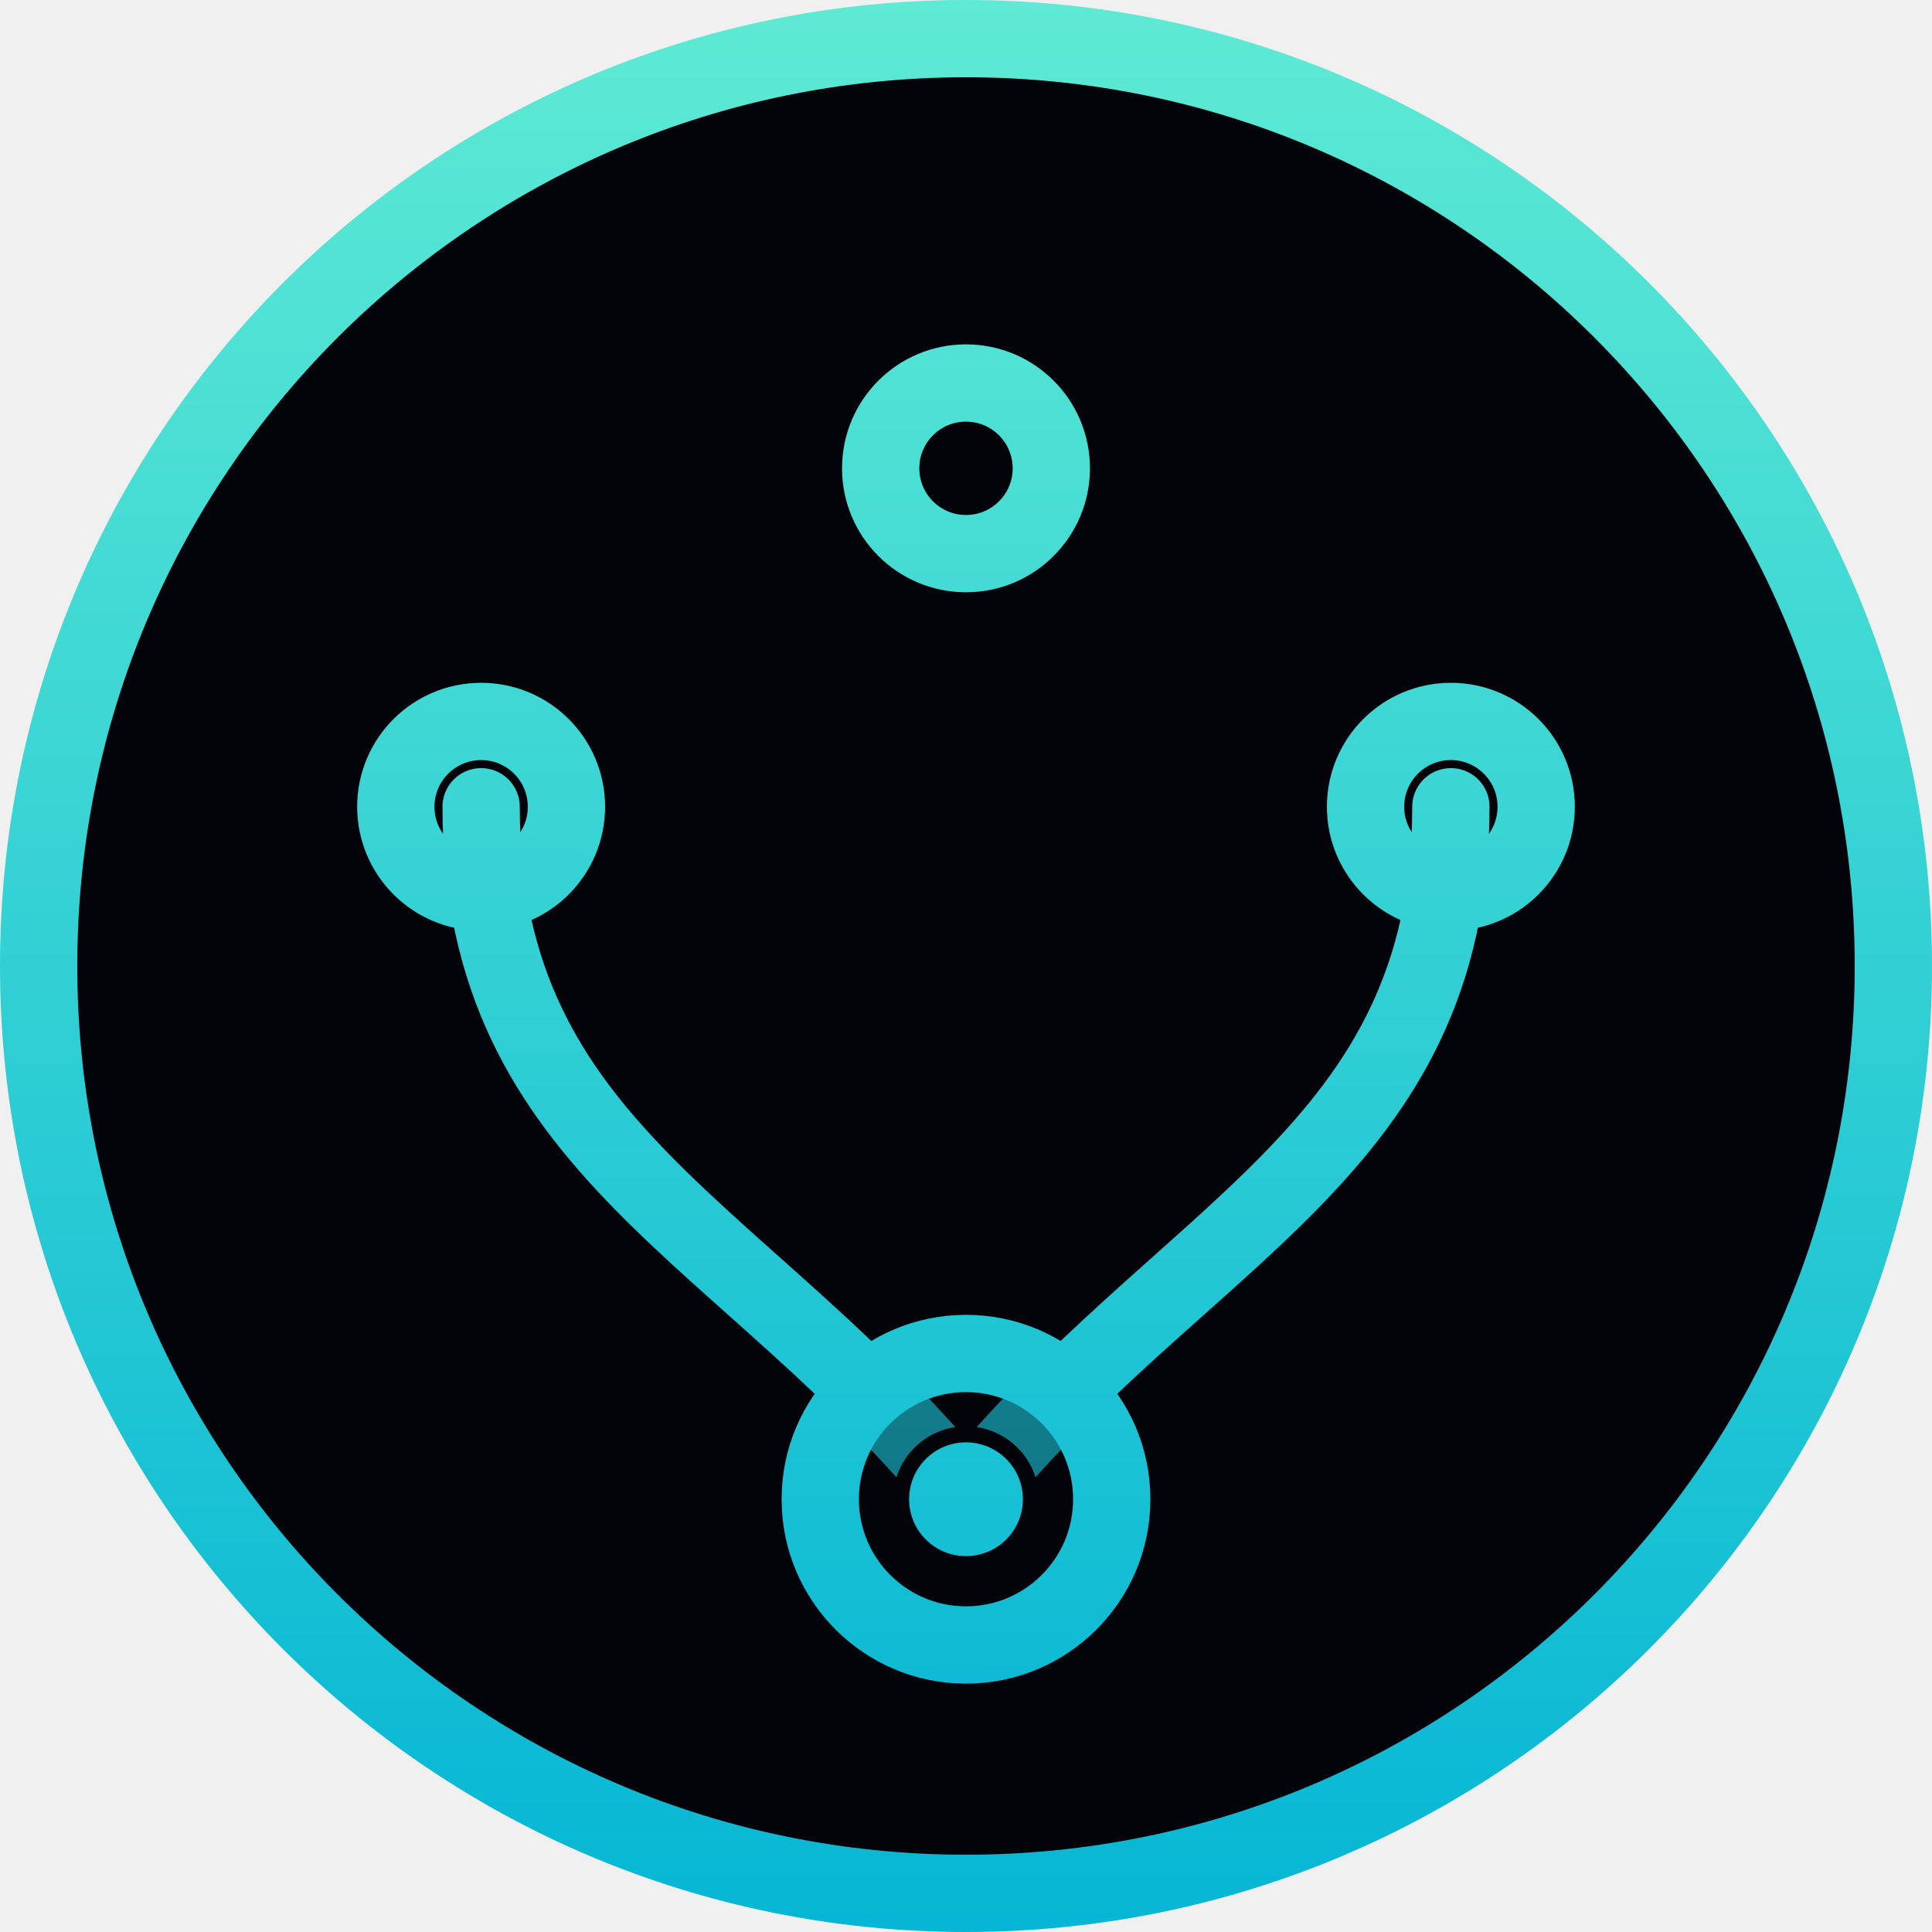
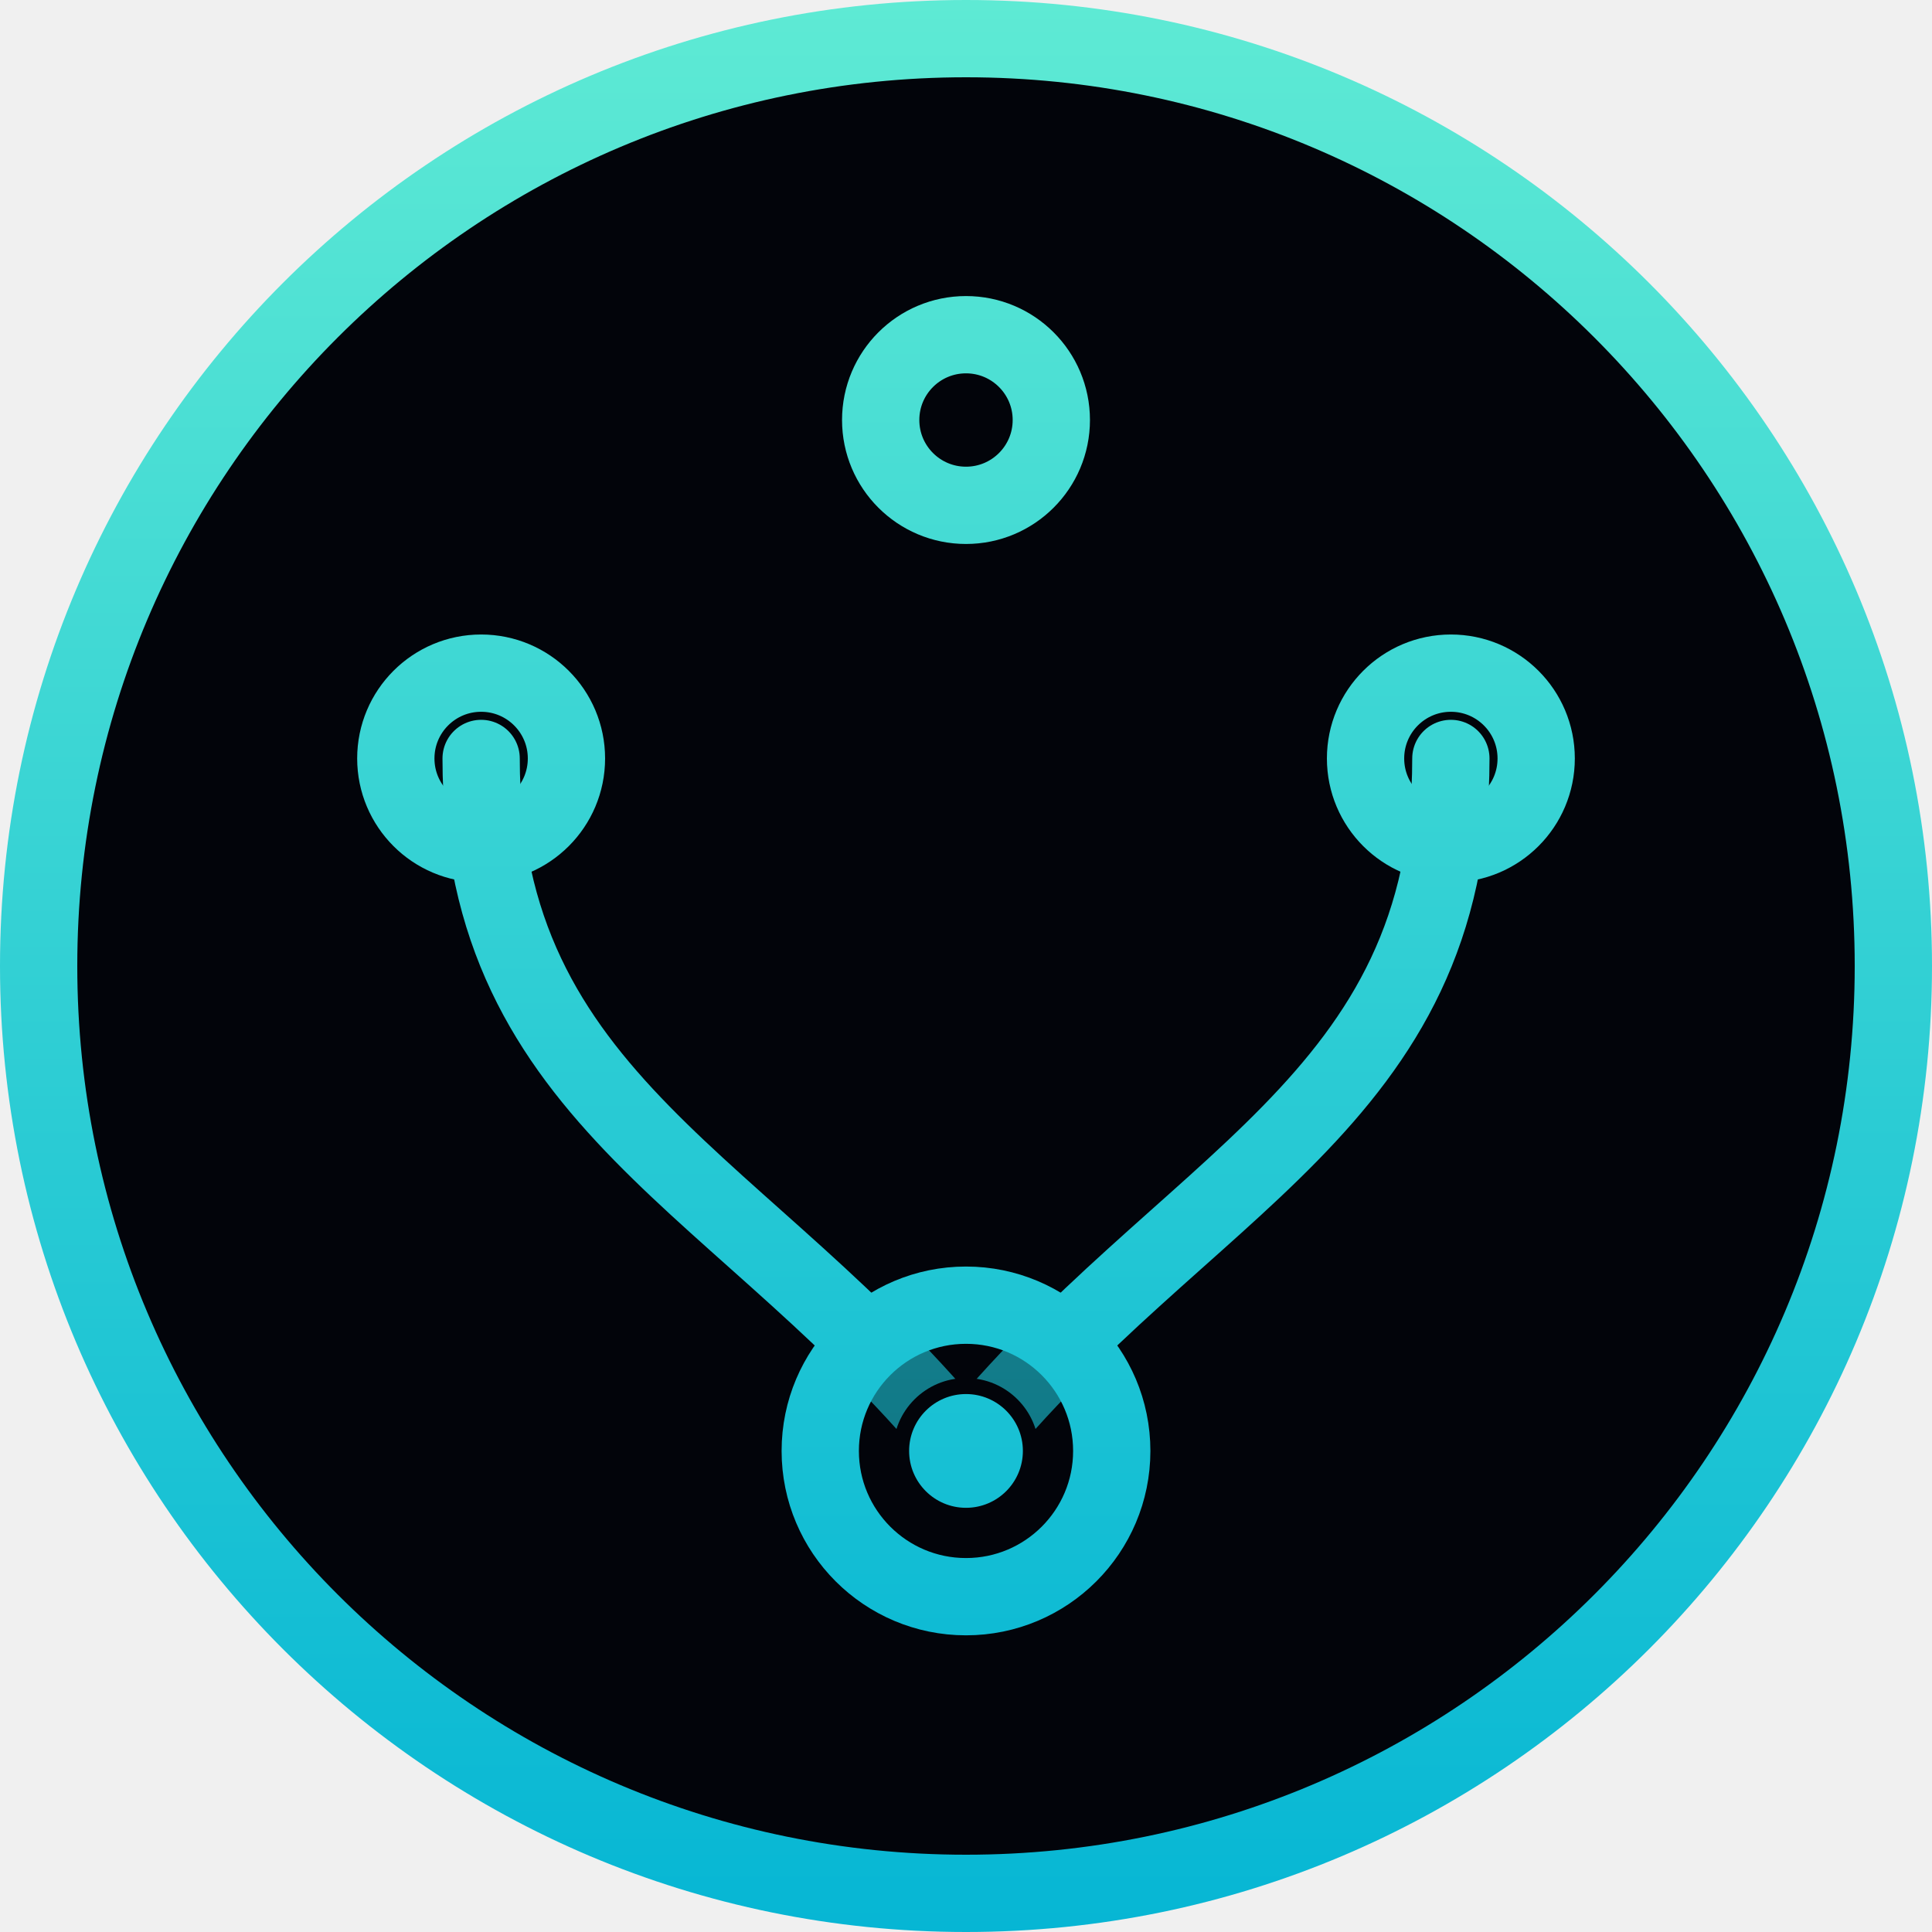
<svg xmlns="http://www.w3.org/2000/svg" width="1200" height="1200" viewBox="0 0 1200 1200">
  <svg x="0" y="0" width="1200" height="1200" viewBox="0 0 100 100" fill="none" stroke="url(#g5)" stroke-width="4" stroke-linecap="round" stroke-linejoin="round">
    <defs>
      <mask id="m5" maskUnits="userSpaceOnUse">
        <rect x="-10" y="-10" width="120" height="120" fill="white" />
        <circle cx="50" cy="80" r="6.1" fill="black" />
      </mask>
      <linearGradient id="g5" gradientUnits="userSpaceOnUse" x1="50" y1="0" x2="50" y2="100">
        <stop offset="0%" stop-color="#5eead4" />
        <stop offset="100%" stop-color="#06b6d4" />
      </linearGradient>
    </defs>
    <circle cx="50" cy="50" r="48" fill="#02040a" stroke="none" />
-     <svg x="4" y="4" width="92" height="92" viewBox="0 0 100 100" fill="none" stroke="url(#g5)" stroke-width="4.348" stroke-linecap="round" stroke-linejoin="round">
+     <svg x="4" y="1.5" width="92" height="92" viewBox="0 0 100 100" fill="none" stroke="url(#g5)" stroke-width="4.348" stroke-linecap="round" stroke-linejoin="round">
      <g mask="url(#m5)">
        <path d="M 50 80 C 37.724 64.806, 22.721 60.521, 22.721 41.041" />
        <path d="M 50 80 C 62.276 64.806, 77.279 60.521, 77.279 41.041" />
      </g>
      <circle cx="22.721" cy="41.041" r="4.8" fill="none" />
      <circle cx="50" cy="22" r="4.8" fill="none" />
      <circle cx="77.279" cy="41.041" r="4.8" fill="none" />
      <circle cx="50" cy="80" r="8.2" fill="none" />
      <circle cx="50" cy="80" r="3.2" fill="url(#g5)" stroke="none" />
    </svg>
    <circle cx="50" cy="50" r="48" fill="none" />
  </svg>
</svg>
